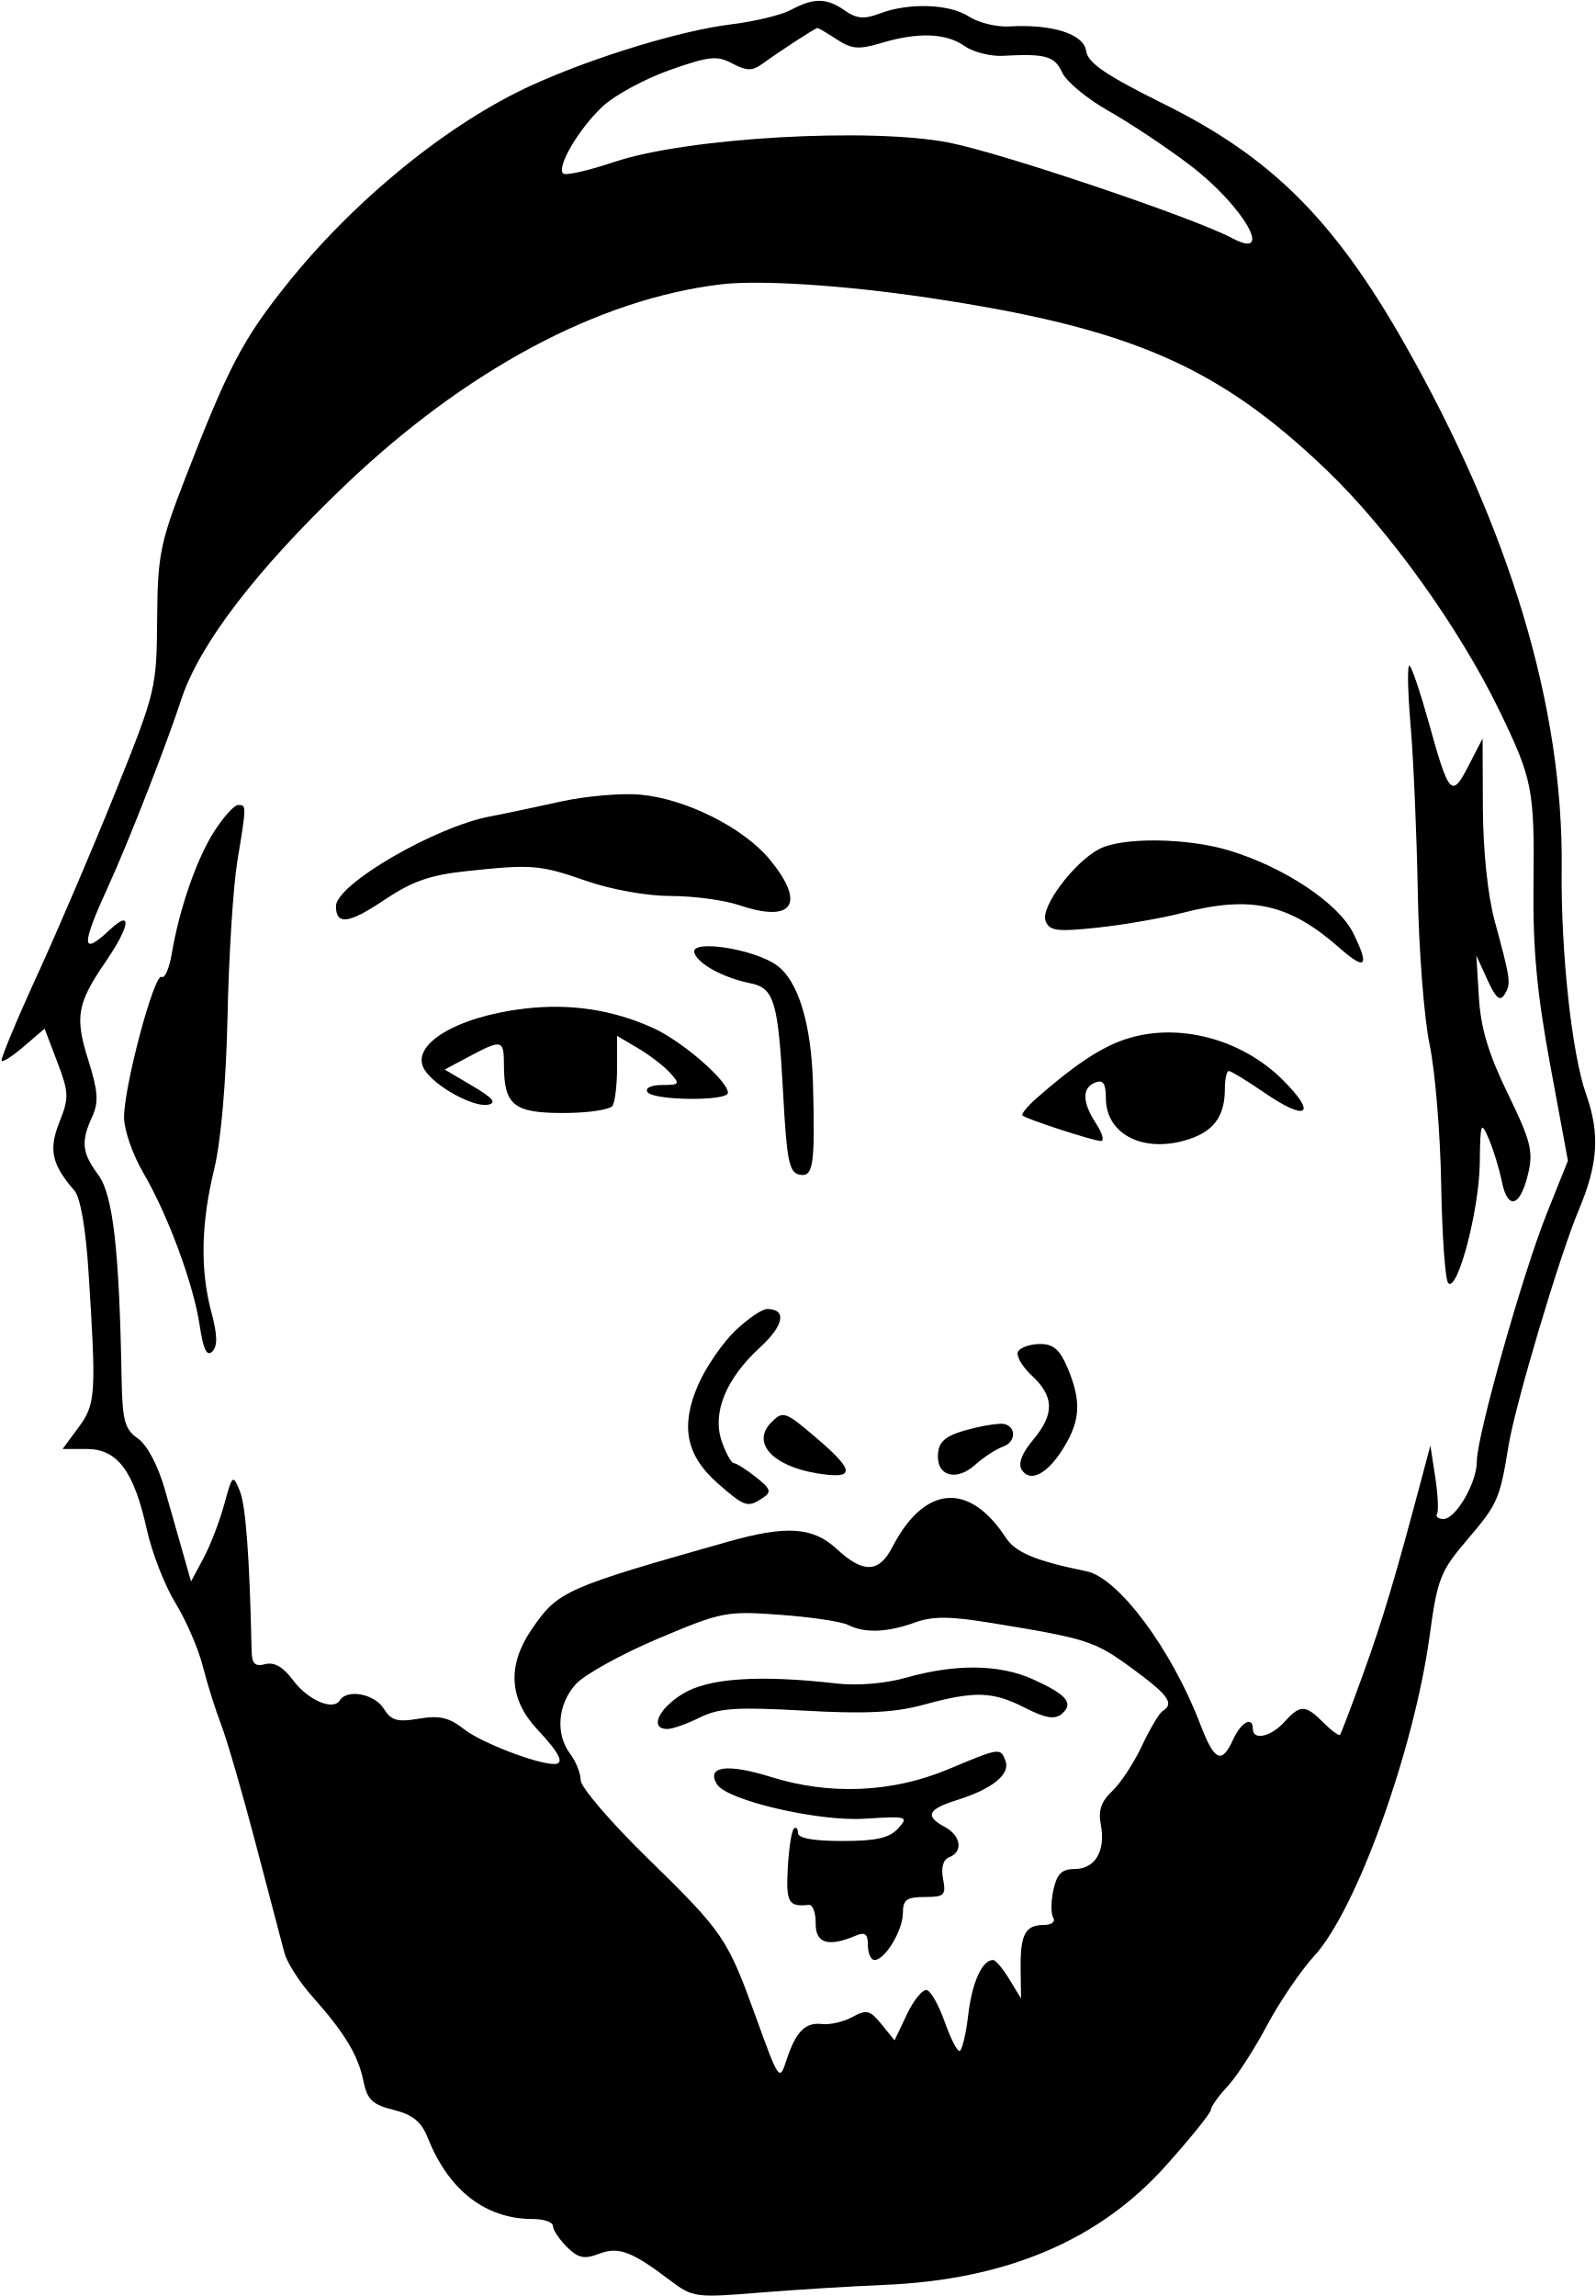
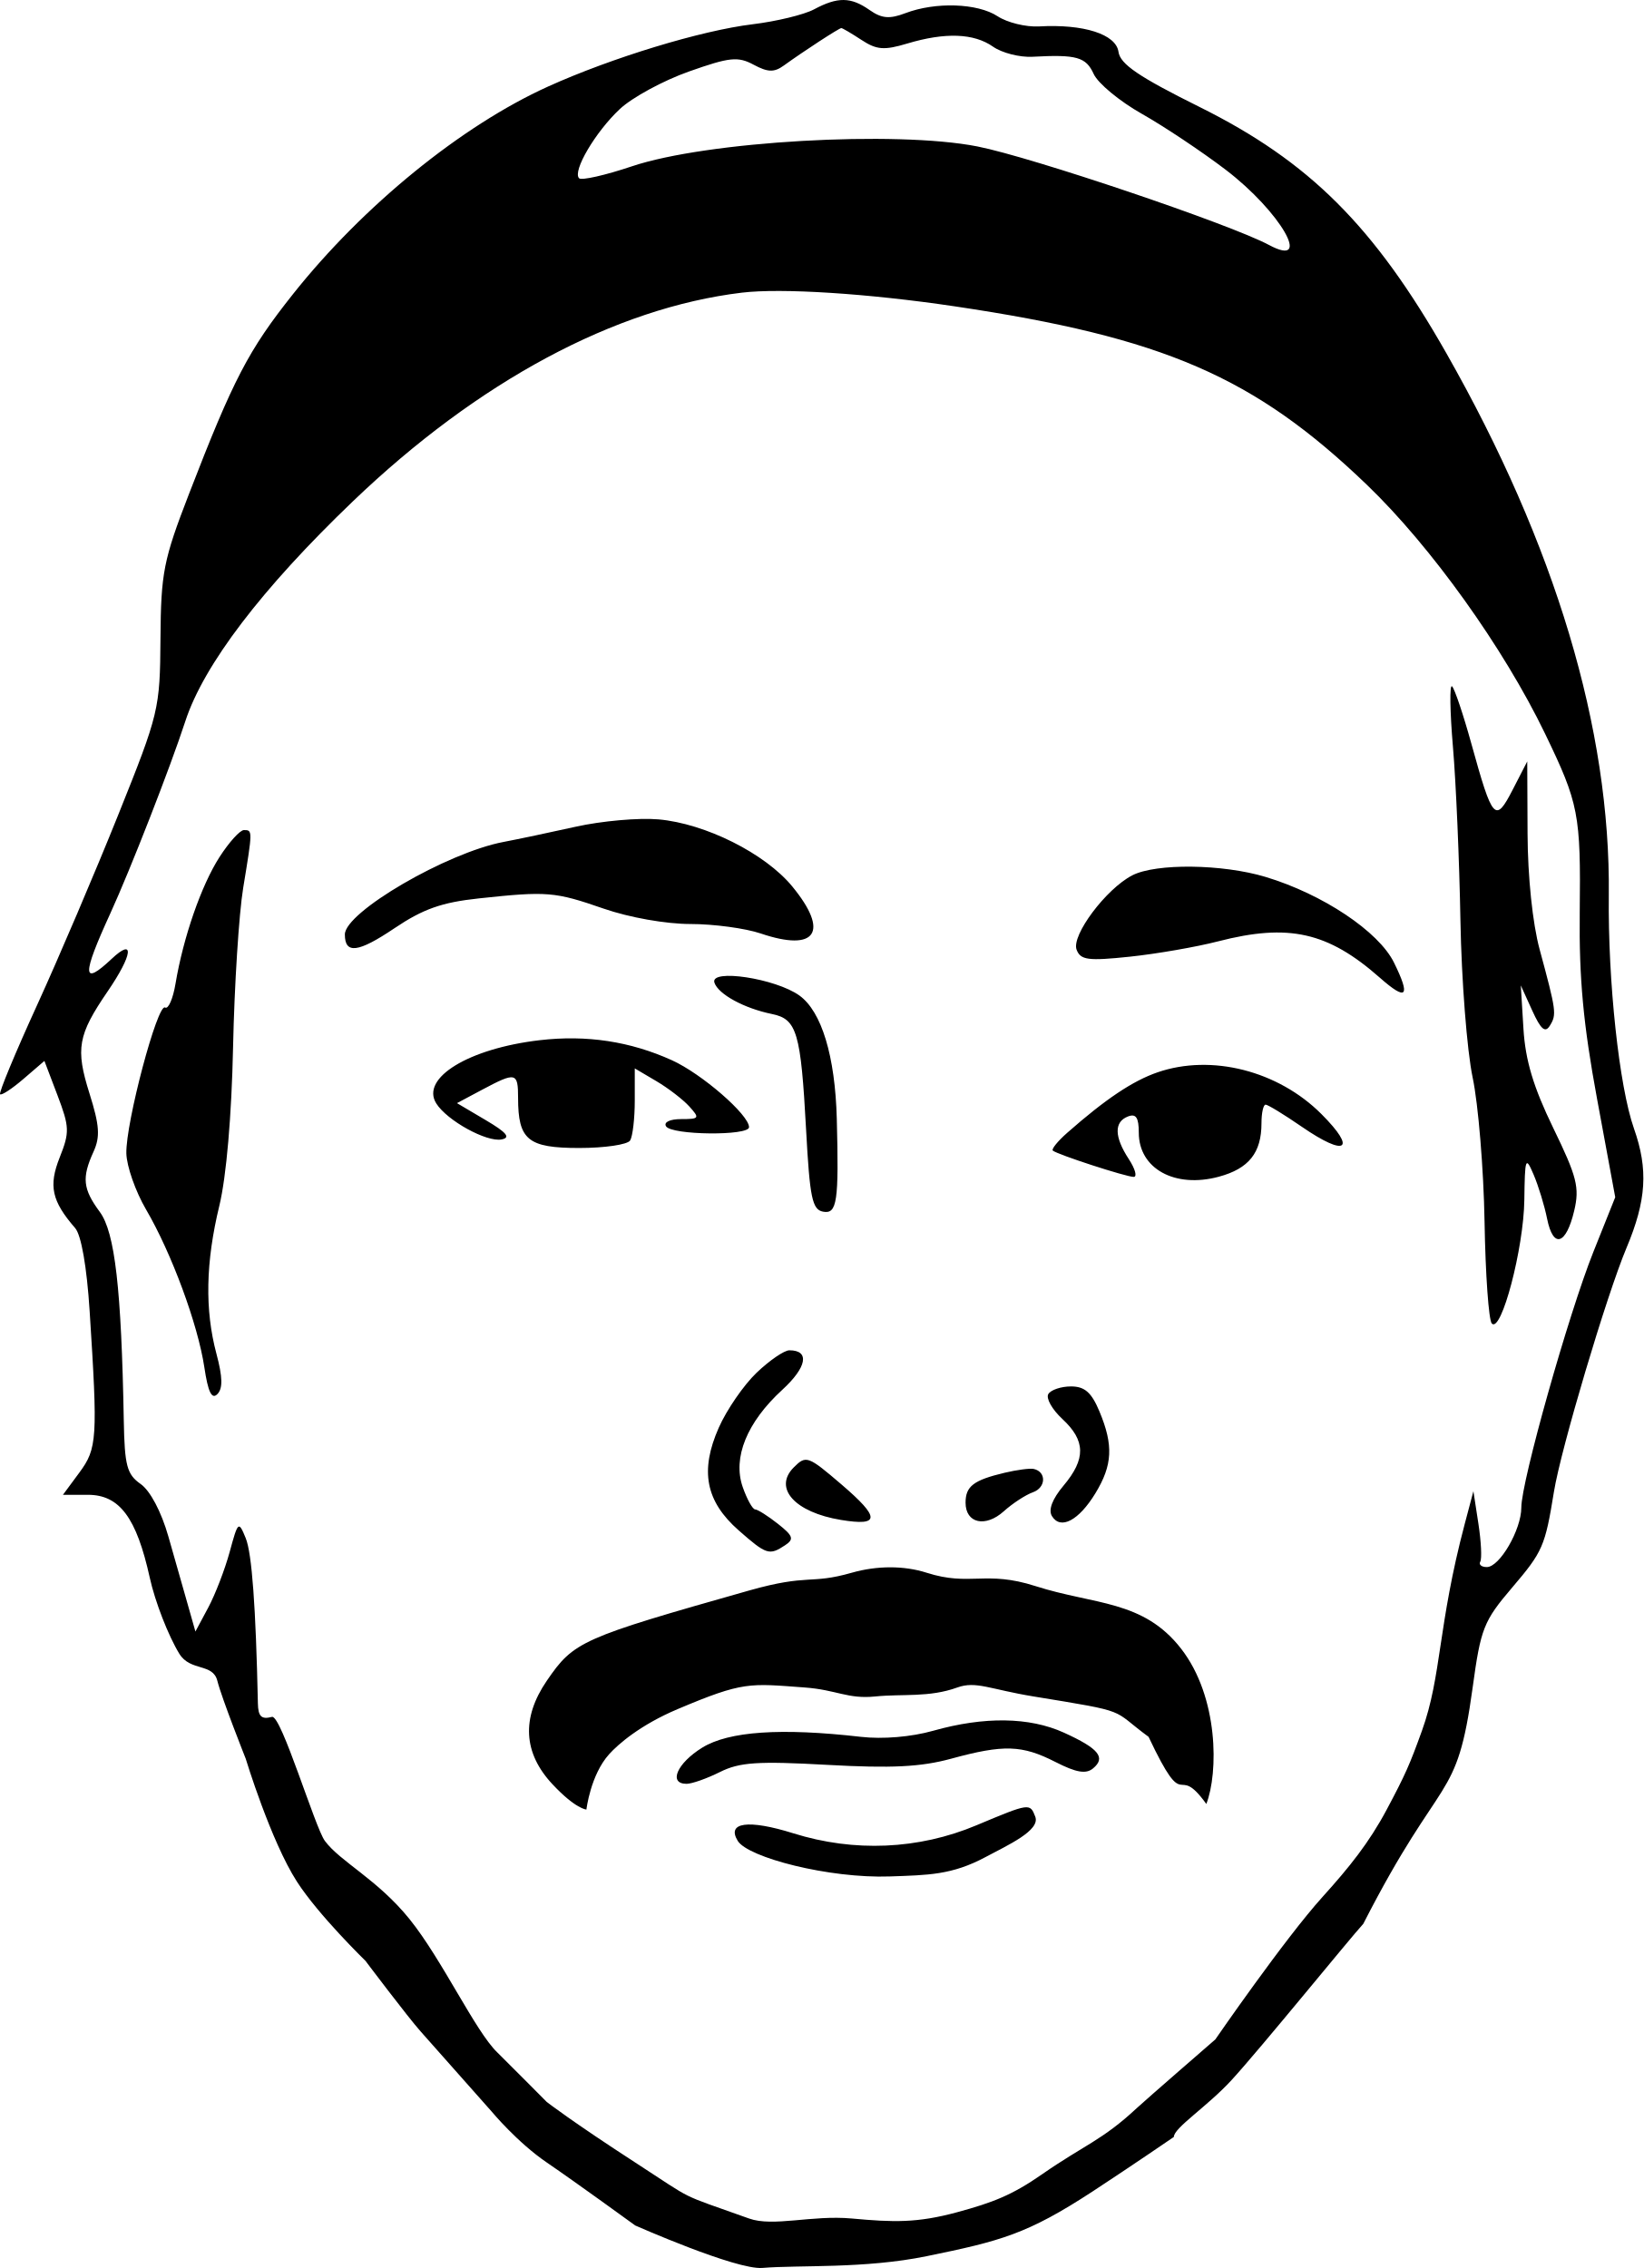
- <svg xmlns="http://www.w3.org/2000/svg" width="228" height="328" viewBox="0 0 228 328" fill="none">
-   <path fill-rule="evenodd" clip-rule="evenodd" d="M113 1.415C111.625 2.149 107.8 3.075 104.5 3.474C97.382 4.334 84.985 8.104 76.154 12.094C64.164 17.512 50.554 28.575 40.817 40.817C34.632 48.594 32.553 52.583 26.394 68.5C22.86 77.631 22.518 79.369 22.452 88.5C22.382 98.282 22.255 98.814 16.6 112.892C13.421 120.808 8.357 132.667 5.347 139.246C2.337 145.825 0.034 151.367 0.23 151.563C0.426 151.759 1.888 150.801 3.478 149.434L6.371 146.949L8.189 151.724C9.851 156.092 9.877 156.824 8.493 160.296C6.922 164.237 7.381 166.341 10.629 170.08C11.479 171.058 12.245 175.439 12.639 181.58C13.773 199.233 13.687 200.58 11.215 203.924L8.94 207H12.402C16.782 207 19.133 210.154 20.975 218.5C21.703 221.8 23.544 226.525 25.065 229C26.587 231.475 28.342 235.525 28.966 238C29.591 240.475 30.778 244.257 31.605 246.405C32.432 248.553 34.651 256.203 36.538 263.405C38.424 270.607 40.27 277.625 40.639 279C41.008 280.375 42.781 283.15 44.578 285.168C49.234 290.393 51.168 293.583 51.918 297.275C52.462 299.953 53.194 300.655 56.233 301.413C58.981 302.099 60.198 303.095 61.121 305.413C64.114 312.935 69.377 317 76.122 317C77.705 317 79 317.45 79 318C79 318.55 79.892 319.892 80.982 320.982C82.584 322.584 83.459 322.776 85.548 321.982C88.387 320.902 90.226 321.588 95.787 325.803C98.944 328.196 99.439 328.264 108.287 327.536C113.354 327.119 121.461 326.615 126.302 326.416C143.689 325.701 157 320.078 166.54 309.418C170.093 305.449 173 301.843 173 301.405C173 300.968 174.071 299.46 175.381 298.055C176.69 296.65 179.219 292.748 181 289.385C182.781 286.022 185.84 281.522 187.798 279.385C193.819 272.814 202.024 250.025 204.258 233.668C205.376 225.482 205.776 224.471 209.734 219.834C213.974 214.867 214.297 214.127 215.522 206.568C216.482 200.643 222.819 179.371 225.573 172.827C228.337 166.261 228.606 161.968 226.608 156.307C224.559 150.499 222.989 135.959 223.121 124C223.372 101.048 215.718 75.542 200.614 49C190.61 31.421 181.641 22.479 166.443 14.934C157.97 10.727 155.429 9 155.185 7.283C154.839 4.853 150.35 3.421 144.187 3.774C142.365 3.878 139.775 3.244 138.433 2.364C135.661 0.548 129.831 0.354 125.663 1.938C123.461 2.775 122.382 2.681 120.702 1.504C118.098 -0.32 116.289 -0.341 113 1.415ZM119.581 5.645C121.679 7.02 122.717 7.102 125.911 6.145C131.173 4.568 135.143 4.712 137.803 6.574C139.039 7.44 141.502 8.07 143.275 7.973C149.39 7.64 150.68 8.003 151.752 10.355C152.342 11.651 155.34 14.129 158.413 15.864C161.486 17.598 166.709 21.077 170.019 23.594C177.626 29.38 182.212 37.325 176.037 34.02C170.658 31.141 143.182 21.867 135.646 20.386C124.311 18.159 98.109 19.662 87.778 23.132C84.081 24.374 80.785 25.119 80.454 24.788C79.496 23.829 82.715 18.368 86.106 15.199C87.815 13.602 92.12 11.268 95.673 10.014C101.312 8.023 102.451 7.903 104.632 9.071C106.61 10.129 107.481 10.154 108.815 9.189C111.537 7.221 116.476 4.008 116.785 4.004C116.942 4.002 118.2 4.74 119.581 5.645ZM132.5 42.515C161.47 46.822 174.019 52.253 189.633 67.243C198.492 75.748 208.549 89.782 214.277 101.631C218.973 111.348 219.247 112.763 219.094 126.5C218.994 135.518 219.588 141.894 221.487 152.158L224.013 165.815L220.992 173.36C217.534 181.997 211 205.149 211 208.766C211 211.828 208.001 217 206.225 217C205.487 217 205.077 216.663 205.314 216.25C205.552 215.838 205.435 213.475 205.055 211L204.362 206.5L203.168 211C199.391 225.238 197.559 231.372 194.806 239C193.119 243.675 191.61 247.65 191.453 247.833C191.295 248.017 190.229 247.229 189.083 246.083C186.498 243.498 185.774 243.487 183.5 246C181.589 248.111 179 248.687 179 247C179 245.109 177.32 246.003 176.182 248.5C174.539 252.105 173.507 251.615 171.462 246.262C167.408 235.647 159.794 225.408 155.262 224.477C147.889 222.962 145.094 221.793 143.679 219.633C138.431 211.623 132.065 212.172 127.485 221.029C125.578 224.717 123.333 224.791 119.56 221.292C116.147 218.128 112.382 217.875 104 220.247C80.706 226.838 79.718 227.278 75.977 232.738C72.446 237.892 72.713 242.734 76.768 247.061C80.004 250.514 80.723 252 79.159 252C76.675 252 68.738 248.939 66.349 247.06C64.174 245.349 62.807 245.026 59.854 245.525C56.75 246.049 55.894 245.804 54.817 244.078C53.503 241.975 49.587 241.241 48.558 242.906C47.605 244.449 43.961 242.866 41.831 239.985C40.467 238.141 39.177 237.402 37.9 237.736C36.437 238.119 35.988 237.689 35.949 235.867C35.663 222.479 35.118 215.087 34.264 213C33.274 210.583 33.201 210.646 32.041 214.902C31.381 217.323 30.043 220.793 29.068 222.613L27.294 225.921L26.24 222.211C25.66 220.17 24.449 215.925 23.55 212.777C22.569 209.343 21.032 206.435 19.707 205.506C17.802 204.171 17.482 202.969 17.369 196.73C17.04 178.502 16.141 170.681 14.048 167.851C11.696 164.669 11.533 163.119 13.174 159.518C14.12 157.442 14.011 155.877 12.614 151.446C10.662 145.253 11 143.36 15.137 137.32C18.608 132.251 18.908 129.799 15.686 132.826C11.581 136.681 11.54 135.176 15.512 126.515C18.286 120.466 23.806 106.336 25.895 99.938C28.446 92.126 36.5 81.569 49.126 69.487C66.474 52.887 85.426 42.733 103 40.622C108.498 39.962 120.508 40.733 132.5 42.515ZM201.528 103.5C201.951 108.45 202.417 119.25 202.564 127.5C202.71 135.75 203.472 145.532 204.256 149.238C205.04 152.944 205.783 161.944 205.907 169.238C206.031 176.532 206.484 182.859 206.914 183.298C208.236 184.647 211.331 172.893 211.418 166.196C211.494 160.335 211.589 160.076 212.705 162.684C213.368 164.233 214.209 166.982 214.574 168.794C215.417 172.969 217.204 172.434 218.331 167.669C219.087 164.47 218.71 162.983 215.431 156.246C212.677 150.586 211.563 146.884 211.296 142.5L210.929 136.5L212.513 139.98C213.707 142.603 214.31 143.117 214.959 142.066C215.916 140.518 215.855 140.07 213.533 131.5C212.562 127.916 211.89 121.473 211.865 115.5L211.822 105.5L209.798 109.424C207.395 114.082 207.023 113.667 204.08 103.046C202.963 99.014 201.758 95.442 201.404 95.108C201.049 94.773 201.105 98.55 201.528 103.5ZM80 114.533C76.425 115.328 71.925 116.276 70 116.639C62.14 118.12 48 126.353 48 129.447C48 132.203 49.842 131.971 54.881 128.58C58.83 125.923 61.424 125.007 66.558 124.457C76.058 123.44 77.07 123.522 83.868 125.875C87.416 127.103 92.486 128 95.878 128C99.107 128 103.493 128.591 105.624 129.313C113.298 131.914 115.178 129.098 109.98 122.791C106.218 118.227 97.939 114.087 91.439 113.519C88.723 113.281 83.575 113.737 80 114.533ZM30.621 118.75C28.105 122.668 25.611 129.847 24.533 136.278C24.184 138.356 23.536 139.831 23.093 139.558C22.044 138.909 17.625 155.527 17.725 159.743C17.767 161.527 18.994 165.02 20.45 167.506C23.983 173.533 27.641 183.422 28.529 189.343C29.045 192.788 29.556 193.844 30.331 193.069C31.105 192.295 31.07 190.711 30.206 187.48C28.581 181.406 28.71 174.817 30.606 167C31.581 162.98 32.308 154.586 32.512 145C32.693 136.475 33.324 126.575 33.913 123C35.228 115.024 35.229 115 34.014 115C33.472 115 31.945 116.688 30.621 118.75ZM157.098 121.265C153.464 123.133 148.628 129.587 149.384 131.558C149.935 132.994 150.978 133.13 156.763 132.523C160.468 132.133 165.957 131.182 168.96 130.408C178.771 127.878 184.211 129.099 191.412 135.444C195.124 138.716 195.701 138.093 193.36 133.34C191.238 129.033 183.487 123.868 175.568 121.485C169.596 119.686 160.38 119.577 157.098 121.265ZM99.203 136.117C99.733 137.72 103.327 139.675 107.183 140.459C110.636 141.161 111.176 142.994 111.906 156.489C112.414 165.88 112.754 167.527 114.25 167.813C116.201 168.185 116.459 166.445 116.157 154.942C115.929 146.285 114.056 140.116 110.984 137.902C107.691 135.529 98.55 134.144 99.203 136.117ZM75 144.081C65.159 145.226 58.454 149.32 60.664 152.834C62.153 155.202 67.629 158.218 69.713 157.817C71.012 157.567 70.433 156.863 67.504 155.135L63.534 152.792L67.017 150.938C71.694 148.448 72 148.517 72 152.066C72 157.886 73.361 159 80.476 159C83.999 159 87.171 158.532 87.524 157.961C87.878 157.389 88.167 154.911 88.167 152.453V147.985L91.15 149.743C92.791 150.709 94.849 152.287 95.722 153.25C97.198 154.877 97.119 155 94.596 155C93.041 155 92.146 155.427 92.5 156C93.261 157.232 104 157.342 104 156.119C104 154.406 97.445 148.724 93.315 146.856C87.532 144.241 81.488 143.326 75 144.081ZM160.606 148.525C157.166 149.707 153.389 152.232 148.09 156.893C146.764 158.059 145.864 159.17 146.09 159.361C146.735 159.91 156.25 163 157.293 163C157.808 163 157.503 161.891 156.615 160.535C154.597 157.455 154.556 155.384 156.5 154.638C157.614 154.211 158 154.786 158 156.876C158 161.866 163 164.616 169.09 162.976C173.249 161.856 175 159.661 175 155.566C175 154.155 175.256 153 175.57 153C175.883 153 178.149 154.382 180.604 156.072C186.714 160.275 188.261 159.261 183.303 154.303C177.309 148.309 168.073 145.957 160.606 148.525ZM105.044 190.108C103.255 191.818 100.897 195.239 99.804 197.711C97.164 203.678 97.985 207.901 102.566 211.924C106.413 215.302 106.807 215.428 109 213.977C110.271 213.137 110.118 212.685 108 211.015C106.625 209.931 105.207 209.034 104.848 209.022C104.489 209.01 103.712 207.612 103.12 205.915C101.707 201.861 103.709 196.952 108.604 192.469C112.024 189.336 112.445 187 109.589 187C108.878 187 106.833 188.399 105.044 190.108ZM145.468 193.051C145.111 193.629 145.984 195.183 147.409 196.504C150.642 199.5 150.687 202.03 147.572 205.732C146.009 207.589 145.439 209.093 145.972 209.954C147.167 211.889 149.687 210.561 151.991 206.784C154.37 202.88 154.506 200.146 152.551 195.468C151.447 192.826 150.508 192 148.61 192C147.239 192 145.826 192.473 145.468 193.051ZM110.2 203.2C107.324 206.076 110.341 209.428 116.75 210.479C122.174 211.368 122.191 210.175 116.82 205.578C112.166 201.594 111.901 201.499 110.2 203.2ZM139.413 203.948C135.105 204.97 134 205.816 134 208.09C134 210.951 136.753 211.566 139.301 209.276C140.51 208.188 142.325 207.006 143.333 206.648C145.156 206.002 145.227 203.811 143.438 203.42C142.922 203.308 141.111 203.545 139.413 203.948ZM121.184 232.137C123.515 233.331 126.761 233.216 130.676 231.8C133.275 230.861 135.672 230.875 141.747 231.867C155.357 234.09 156.404 234.43 161.75 238.344C166.951 242.152 167.826 243.371 166.116 244.428C165.63 244.729 164.291 246.978 163.14 249.426C161.989 251.875 160.079 254.78 158.896 255.882C157.327 257.344 156.89 258.642 157.28 260.682C157.993 264.416 156.465 267 153.544 267C151.711 267 151.008 267.689 150.505 269.976C150.146 271.612 150.137 273.412 150.485 273.976C150.836 274.544 150.228 275 149.118 275C146.462 275 145.756 276.359 145.823 281.343L145.878 285.5L144.208 282.75C143.289 281.238 142.246 280 141.891 280C140.32 280 138.885 283.178 138.326 287.894C137.994 290.702 137.433 293 137.08 293C136.727 293 135.777 291.12 134.969 288.823C134.161 286.526 133.025 284.492 132.444 284.304C131.863 284.116 130.582 285.653 129.597 287.72L127.805 291.477L125.945 289.181C124.312 287.164 123.806 287.037 121.793 288.141C120.532 288.833 118.561 289.286 117.414 289.149C115.014 288.862 113.666 290.268 112.31 294.474C111.389 297.33 111.223 297.092 108.114 288.474C103.906 276.808 103.448 276.134 92.388 265.321C87.225 260.273 82.986 255.323 82.968 254.321C82.951 253.32 82.276 251.626 81.468 250.559C79.334 247.737 79.669 243.48 82.25 240.612C83.488 239.238 88.769 236.31 93.986 234.106C103.124 230.246 103.766 230.121 111.486 230.687C115.894 231.01 120.258 231.663 121.184 232.137ZM129.5 239.659C126.476 240.513 122.524 240.844 119.5 240.497C108.431 239.229 101.186 239.722 97.509 241.995C94.014 244.154 92.785 247 95.346 247C96.087 247 98.167 246.264 99.969 245.366C102.694 244.006 105.202 243.84 114.873 244.377C123.736 244.87 127.807 244.667 132 243.524C139.288 241.536 141.824 241.616 146.46 243.98C149.338 245.447 150.685 245.677 151.661 244.867C153.476 243.36 152.458 242.112 147.627 239.918C142.845 237.747 136.594 237.657 129.5 239.659ZM135.5 252.742C127.487 256.102 118.57 256.49 110.125 253.846C103.905 251.899 100.843 252.319 102.438 254.9C103.857 257.195 116.905 260.239 123.522 259.818C129.644 259.428 129.865 259.492 128.315 261.205C127.077 262.572 125.179 263 120.345 263C116.177 263 114 262.6 114 261.833C114 261.192 113.735 260.932 113.411 261.256C113.087 261.579 112.699 264.129 112.549 266.922C112.287 271.785 112.662 272.438 115.539 272.123C116.111 272.06 116.561 273.245 116.539 274.755C116.498 277.623 118.328 278.191 122.25 276.528C123.598 275.957 124 276.27 124 277.893C124 279.052 124.424 280 124.943 280C126.446 280 129 275.768 129 273.277C129 271.395 129.54 271 132.117 271C134.927 271 135.185 270.747 134.74 268.421C134.427 266.783 134.749 265.65 135.624 265.314C137.637 264.542 137.303 262.233 135 261C132.084 259.439 132.527 258.464 136.75 257.145C141.77 255.577 144.388 253.455 143.657 251.548C142.926 249.643 142.875 249.65 135.5 252.742Z" fill="black" />
+ <svg xmlns="http://www.w3.org/2000/svg" width="263" height="363" viewBox="0 0 263 363" fill="none">
+   <path fill-rule="evenodd" clip-rule="evenodd" d="M130.271 1.501C128.683 2.35 124.265 3.421 120.453 3.883C112.231 4.877 97.912 9.237 87.711 13.851C73.862 20.117 58.141 32.91 46.894 47.068C39.75 56.061 37.349 60.674 30.235 79.081C26.153 89.641 25.758 91.651 25.681 102.21C25.601 113.522 25.454 114.138 18.922 130.418C15.25 139.572 9.401 153.287 5.924 160.895C2.447 168.503 -0.213 174.912 0.013 175.139C0.24 175.366 1.929 174.258 3.765 172.677L7.107 169.803L9.207 175.325C11.126 180.376 11.156 181.223 9.558 185.238C7.743 189.796 8.273 192.229 12.025 196.553C13.007 197.684 13.892 202.75 14.347 209.852C15.657 230.266 15.557 231.824 12.702 235.691L10.074 239.248H14.073C19.132 239.248 21.848 242.896 23.976 252.548C24.816 256.364 26.943 261.828 28.7 264.69C30.458 267.552 34.062 266.151 34.782 269.013C35.504 271.875 39.325 281.486 39.325 281.486C39.325 281.486 43.324 294.641 47.519 301.159C50.988 306.548 58.489 313.839 58.489 313.839C58.489 313.839 65.221 322.781 67.296 325.114L78.703 337.98C78.703 337.98 82.788 342.899 87.507 346.115C92.215 349.325 101.66 356.194 101.66 356.194C101.66 356.194 117.798 363.335 122.018 362.988C127.871 362.505 138.374 363.144 148.299 361.109C160.132 358.682 164.368 357.609 174.927 350.701C180.986 346.737 187.857 342.027 187.857 342.027C187.857 340.57 193.179 337.189 197.098 332.92C201.742 327.862 215.916 310.383 218.178 307.912C230.884 283.039 233.1 289.004 235.681 270.088C236.972 260.622 237.434 259.453 242.006 254.09C246.903 248.346 247.276 247.49 248.691 238.749C249.8 231.897 257.12 207.297 260.301 199.729C263.493 192.136 263.804 187.172 261.496 180.625C259.13 173.908 257.316 157.094 257.469 143.264C257.759 116.721 248.918 87.225 231.471 56.531C219.916 36.202 209.556 25.861 192.001 17.135C182.215 12.27 179.279 10.273 178.998 8.287C178.598 5.477 173.413 3.821 166.294 4.229C164.19 4.35 161.198 3.617 159.648 2.599C156.446 0.499 149.712 0.274 144.898 2.106C142.354 3.074 141.108 2.965 139.167 1.604C136.16 -0.505 134.07 -0.529 130.271 1.501ZM137.872 6.393C140.296 7.983 141.495 8.078 145.184 6.971C151.262 5.148 155.848 5.314 158.92 7.468C160.348 8.469 163.193 9.198 165.241 9.085C172.304 8.7 173.794 9.12 175.032 11.84C175.714 13.339 179.177 16.204 182.726 18.211C186.276 20.216 192.309 24.239 196.132 27.15C204.919 33.841 210.216 43.029 203.083 39.207C196.87 35.878 165.133 25.153 156.429 23.44C143.336 20.865 113.071 22.603 101.138 26.616C96.867 28.052 93.06 28.914 92.678 28.531C91.571 27.422 95.29 21.107 99.206 17.442C101.18 15.595 106.153 12.896 110.257 11.446C116.77 9.143 118.086 9.004 120.605 10.355C122.89 11.579 123.896 11.608 125.437 10.492C128.581 8.216 134.286 4.5 134.643 4.495C134.824 4.493 136.277 5.347 137.872 6.393ZM152.795 49.031C186.257 54.012 200.752 60.293 218.788 77.628C229.02 87.463 240.637 103.693 247.253 117.395C252.677 128.633 252.994 130.269 252.817 146.155C252.702 156.584 253.388 163.957 255.581 175.827L258.499 191.62L255.009 200.346C251.015 210.334 243.468 237.108 243.468 241.291C243.468 244.832 240.004 250.813 237.953 250.813C237.1 250.813 236.626 250.423 236.9 249.946C237.175 249.469 237.04 246.736 236.601 243.874L235.801 238.67L234.421 243.874C230.059 260.34 230.743 268.195 227.563 277.017C225.614 282.423 224.905 284.041 221.932 289.622C219.098 294.943 215.933 298.871 211.681 303.576C205.575 310.329 194.499 326.415 194.499 326.415C194.499 326.415 197.622 310.461 193.058 288.733C194.999 283.748 195.05 271.633 189.015 263.869C182.933 256.043 175.139 256.887 165.707 253.858C157.704 251.287 155.282 253.958 148.299 251.721C144.689 250.564 140.358 250.564 136.315 251.721C129.551 253.656 129.557 251.825 119.875 254.568C92.969 262.19 91.828 262.699 87.507 269.013C83.428 274.973 83.737 280.573 88.42 285.577C92.158 289.57 93.849 289.622 93.849 289.622L87.507 336.43C87.507 336.43 80.684 329.555 79.569 328.48C76.076 325.109 70.769 313.657 65.564 307.189C60.414 300.79 54.452 297.974 51.992 294.642C50.416 292.51 45 274.407 43.525 274.793C41.835 275.236 41.316 274.739 41.272 272.632C40.941 257.149 40.312 248.601 39.325 246.187C38.182 243.392 38.097 243.465 36.758 248.387C35.995 251.186 34.45 255.199 33.323 257.304L31.274 261.13L30.057 256.839C29.387 254.479 27.988 249.57 26.95 245.929C25.817 241.958 24.041 238.595 22.511 237.521C20.31 235.977 19.941 234.587 19.81 227.372C19.43 206.292 18.392 197.248 15.974 193.975C13.258 190.295 13.069 188.503 14.965 184.338C16.057 181.938 15.931 180.128 14.318 175.004C12.063 167.842 12.454 165.653 17.232 158.668C21.241 152.806 21.588 149.97 17.866 153.471C13.125 157.929 13.077 156.188 17.665 146.172C20.869 139.177 27.245 122.836 29.658 115.438C32.605 106.403 41.908 94.195 56.492 80.223C76.53 61.026 98.421 49.283 118.72 46.842C125.071 46.079 138.943 46.97 152.795 49.031ZM232.527 119.557C233.016 125.281 233.554 137.771 233.724 147.311C233.892 156.852 234.773 168.164 235.678 172.45C236.584 176.736 237.442 187.144 237.585 195.579C237.728 204.014 238.252 211.331 238.748 211.839C240.275 213.399 243.85 199.806 243.951 192.061C244.039 185.283 244.148 184.984 245.437 188C246.203 189.791 247.175 192.97 247.596 195.066C248.57 199.894 250.634 199.275 251.936 193.765C252.809 190.065 252.374 188.345 248.586 180.554C245.405 174.009 244.118 169.728 243.81 164.658L243.386 157.719L245.216 161.744C246.595 164.777 247.291 165.372 248.041 164.156C249.146 162.366 249.076 161.848 246.394 151.937C245.272 147.792 244.496 140.342 244.467 133.434L244.417 121.87L242.08 126.408C239.304 131.794 238.874 131.314 235.475 119.032C234.185 114.369 232.793 110.238 232.384 109.852C231.974 109.465 232.039 113.832 232.527 119.557ZM92.153 132.316C88.024 133.235 82.826 134.331 80.603 134.751C71.524 136.464 55.191 145.985 55.191 149.563C55.191 152.75 57.319 152.482 63.139 148.56C67.701 145.488 70.697 144.428 76.627 143.792C87.6 142.616 88.769 142.711 96.621 145.432C100.72 146.852 106.576 147.89 110.494 147.89C114.224 147.89 119.29 148.573 121.751 149.408C130.615 152.416 132.787 149.159 126.783 141.866C122.437 136.588 112.874 131.8 105.366 131.143C102.229 130.868 96.283 131.395 92.153 132.316ZM35.117 137.193C32.211 141.723 29.33 150.026 28.085 157.463C27.682 159.866 26.934 161.571 26.422 161.256C25.21 160.505 20.106 179.723 20.221 184.599C20.27 186.662 21.687 190.701 23.369 193.576C27.45 200.546 31.675 211.982 32.701 218.829C33.297 222.813 33.887 224.034 34.782 223.138C35.676 222.243 35.636 220.411 34.638 216.675C32.761 209.651 32.91 202.031 35.1 192.991C36.226 188.342 37.066 178.635 37.301 167.549C37.511 157.69 38.239 146.242 38.92 142.107C40.439 132.884 40.44 132.856 39.036 132.856C38.41 132.856 36.647 134.808 35.117 137.193ZM181.207 140.101C177.01 142.261 171.424 149.725 172.297 152.004C172.934 153.665 174.138 153.822 180.82 153.12C185.1 152.669 191.44 151.569 194.909 150.674C206.241 147.749 212.525 149.161 220.842 156.498C225.13 160.282 225.797 159.562 223.092 154.065C220.641 149.084 211.688 143.111 202.541 140.355C195.643 138.275 184.998 138.149 181.207 140.101ZM114.334 157.276C114.947 159.13 119.098 161.391 123.552 162.298C127.54 163.11 128.164 165.229 129.007 180.835C129.594 191.696 129.987 193.6 131.715 193.931C133.968 194.361 134.266 192.349 133.918 179.046C133.654 169.035 131.491 161.901 127.942 159.341C124.139 156.596 113.58 154.995 114.334 157.276ZM86.378 166.486C75.011 167.81 67.266 172.545 69.819 176.609C71.539 179.347 77.864 182.835 80.271 182.371C81.772 182.082 81.103 181.268 77.72 179.27L73.134 176.56L77.157 174.416C82.559 171.537 82.913 171.616 82.913 175.721C82.913 182.451 84.485 183.739 92.703 183.739C96.773 183.739 100.437 183.198 100.844 182.538C101.253 181.876 101.587 179.011 101.587 176.168V171.001L105.033 173.034C106.928 174.151 109.305 175.976 110.314 177.09C112.018 178.971 111.927 179.114 109.013 179.114C107.217 179.114 106.183 179.607 106.592 180.27C107.471 181.695 119.875 181.822 119.875 180.408C119.875 178.427 112.304 171.856 107.533 169.695C100.854 166.671 93.872 165.613 86.378 166.486ZM185.259 171.626C181.286 172.992 176.923 175.913 170.802 181.303C169.271 182.651 168.231 183.936 168.492 184.157C169.237 184.792 180.228 188.365 181.433 188.365C182.027 188.365 181.675 187.083 180.649 185.514C178.318 181.953 178.271 179.558 180.517 178.695C181.803 178.201 182.249 178.866 182.249 181.283C182.249 187.054 188.025 190.234 195.059 188.337C199.863 187.042 201.885 184.504 201.885 179.768C201.885 178.136 202.181 176.801 202.544 176.801C202.905 176.801 205.523 178.399 208.358 180.353C215.416 185.214 217.203 184.041 211.476 178.307C204.552 171.376 193.884 168.656 185.259 171.626ZM121.081 219.714C119.015 221.691 116.291 225.648 115.029 228.506C111.979 235.407 112.928 240.29 118.219 244.943C122.662 248.849 123.118 248.995 125.651 247.317C127.119 246.346 126.942 245.823 124.496 243.892C122.907 242.638 121.269 241.601 120.855 241.587C120.44 241.573 119.543 239.956 118.859 237.994C117.227 233.306 119.539 227.629 125.193 222.444C129.144 218.821 129.63 216.12 126.331 216.12C125.51 216.12 123.148 217.738 121.081 219.714ZM167.774 223.117C167.361 223.786 168.37 225.583 170.016 227.11C173.75 230.575 173.802 233.501 170.204 237.782C168.399 239.93 167.74 241.669 168.356 242.665C169.736 244.902 172.647 243.367 175.308 238.999C178.056 234.484 178.213 231.322 175.955 225.912C174.68 222.857 173.595 221.902 171.403 221.902C169.819 221.902 168.187 222.449 167.774 223.117ZM127.037 234.854C123.715 238.18 127.2 242.056 134.602 243.272C140.868 244.3 140.887 242.92 134.683 237.604C129.308 232.997 129.001 232.887 127.037 234.854ZM160.78 235.719C155.804 236.901 154.527 237.879 154.527 240.509C154.527 243.818 157.707 244.529 160.65 241.881C162.047 240.622 164.143 239.255 165.308 238.841C167.413 238.094 167.495 235.561 165.429 235.108C164.833 234.979 162.741 235.253 160.78 235.719ZM140.066 271.525C144.423 271.082 148.683 271.726 153.205 270.088C156.207 269.003 158.412 270.378 165.429 271.525C181.15 274.096 177.64 273.46 183.815 277.986C190.003 291.073 188.015 281.697 193.058 288.733C197.622 310.461 194.499 326.415 194.499 326.415C194.499 326.415 183.304 336.127 181.938 337.401C176.376 342.59 173.539 343.293 166.777 347.995C161.984 351.327 158.958 352.503 153.205 354.066C146.741 355.822 142.999 355.688 136.315 355.078C129.921 354.494 123.745 356.463 119.875 355.078C108.163 350.886 111.538 352.513 101.66 346.115C91.656 339.637 87.507 336.43 87.507 336.43L93.849 289.622C93.849 289.622 94.495 284.093 97.476 280.776C98.906 279.187 102.423 276.097 108.449 273.549C119.004 269.085 119.89 269.434 128.807 270.088C133.899 270.462 135.656 271.973 140.066 271.525ZM149.33 277.017C145.837 278.004 141.272 278.387 137.779 277.986C124.993 276.519 116.625 277.09 112.378 279.718C108.341 282.215 106.921 285.506 109.879 285.506C110.735 285.506 113.138 284.655 115.219 283.617C118.367 282.044 121.264 281.852 132.434 282.473C142.672 283.043 147.374 282.808 152.217 281.486C160.635 279.187 163.565 279.28 168.92 282.014C172.244 283.71 173.8 283.976 174.927 283.039C177.024 281.297 175.848 279.853 170.268 277.316C164.744 274.806 157.524 274.702 149.33 277.017ZM156.26 292.146C147.004 296.032 136.705 296.481 126.95 293.423C119.766 291.172 116.229 291.657 118.071 294.642C119.71 297.296 132.665 300.677 142.425 300.329C148.508 300.113 152.335 300.11 157.704 297.238C161.241 295.346 166.526 292.971 165.682 290.766C164.838 288.563 164.779 288.571 156.26 292.146Z" fill="black" />
</svg>
